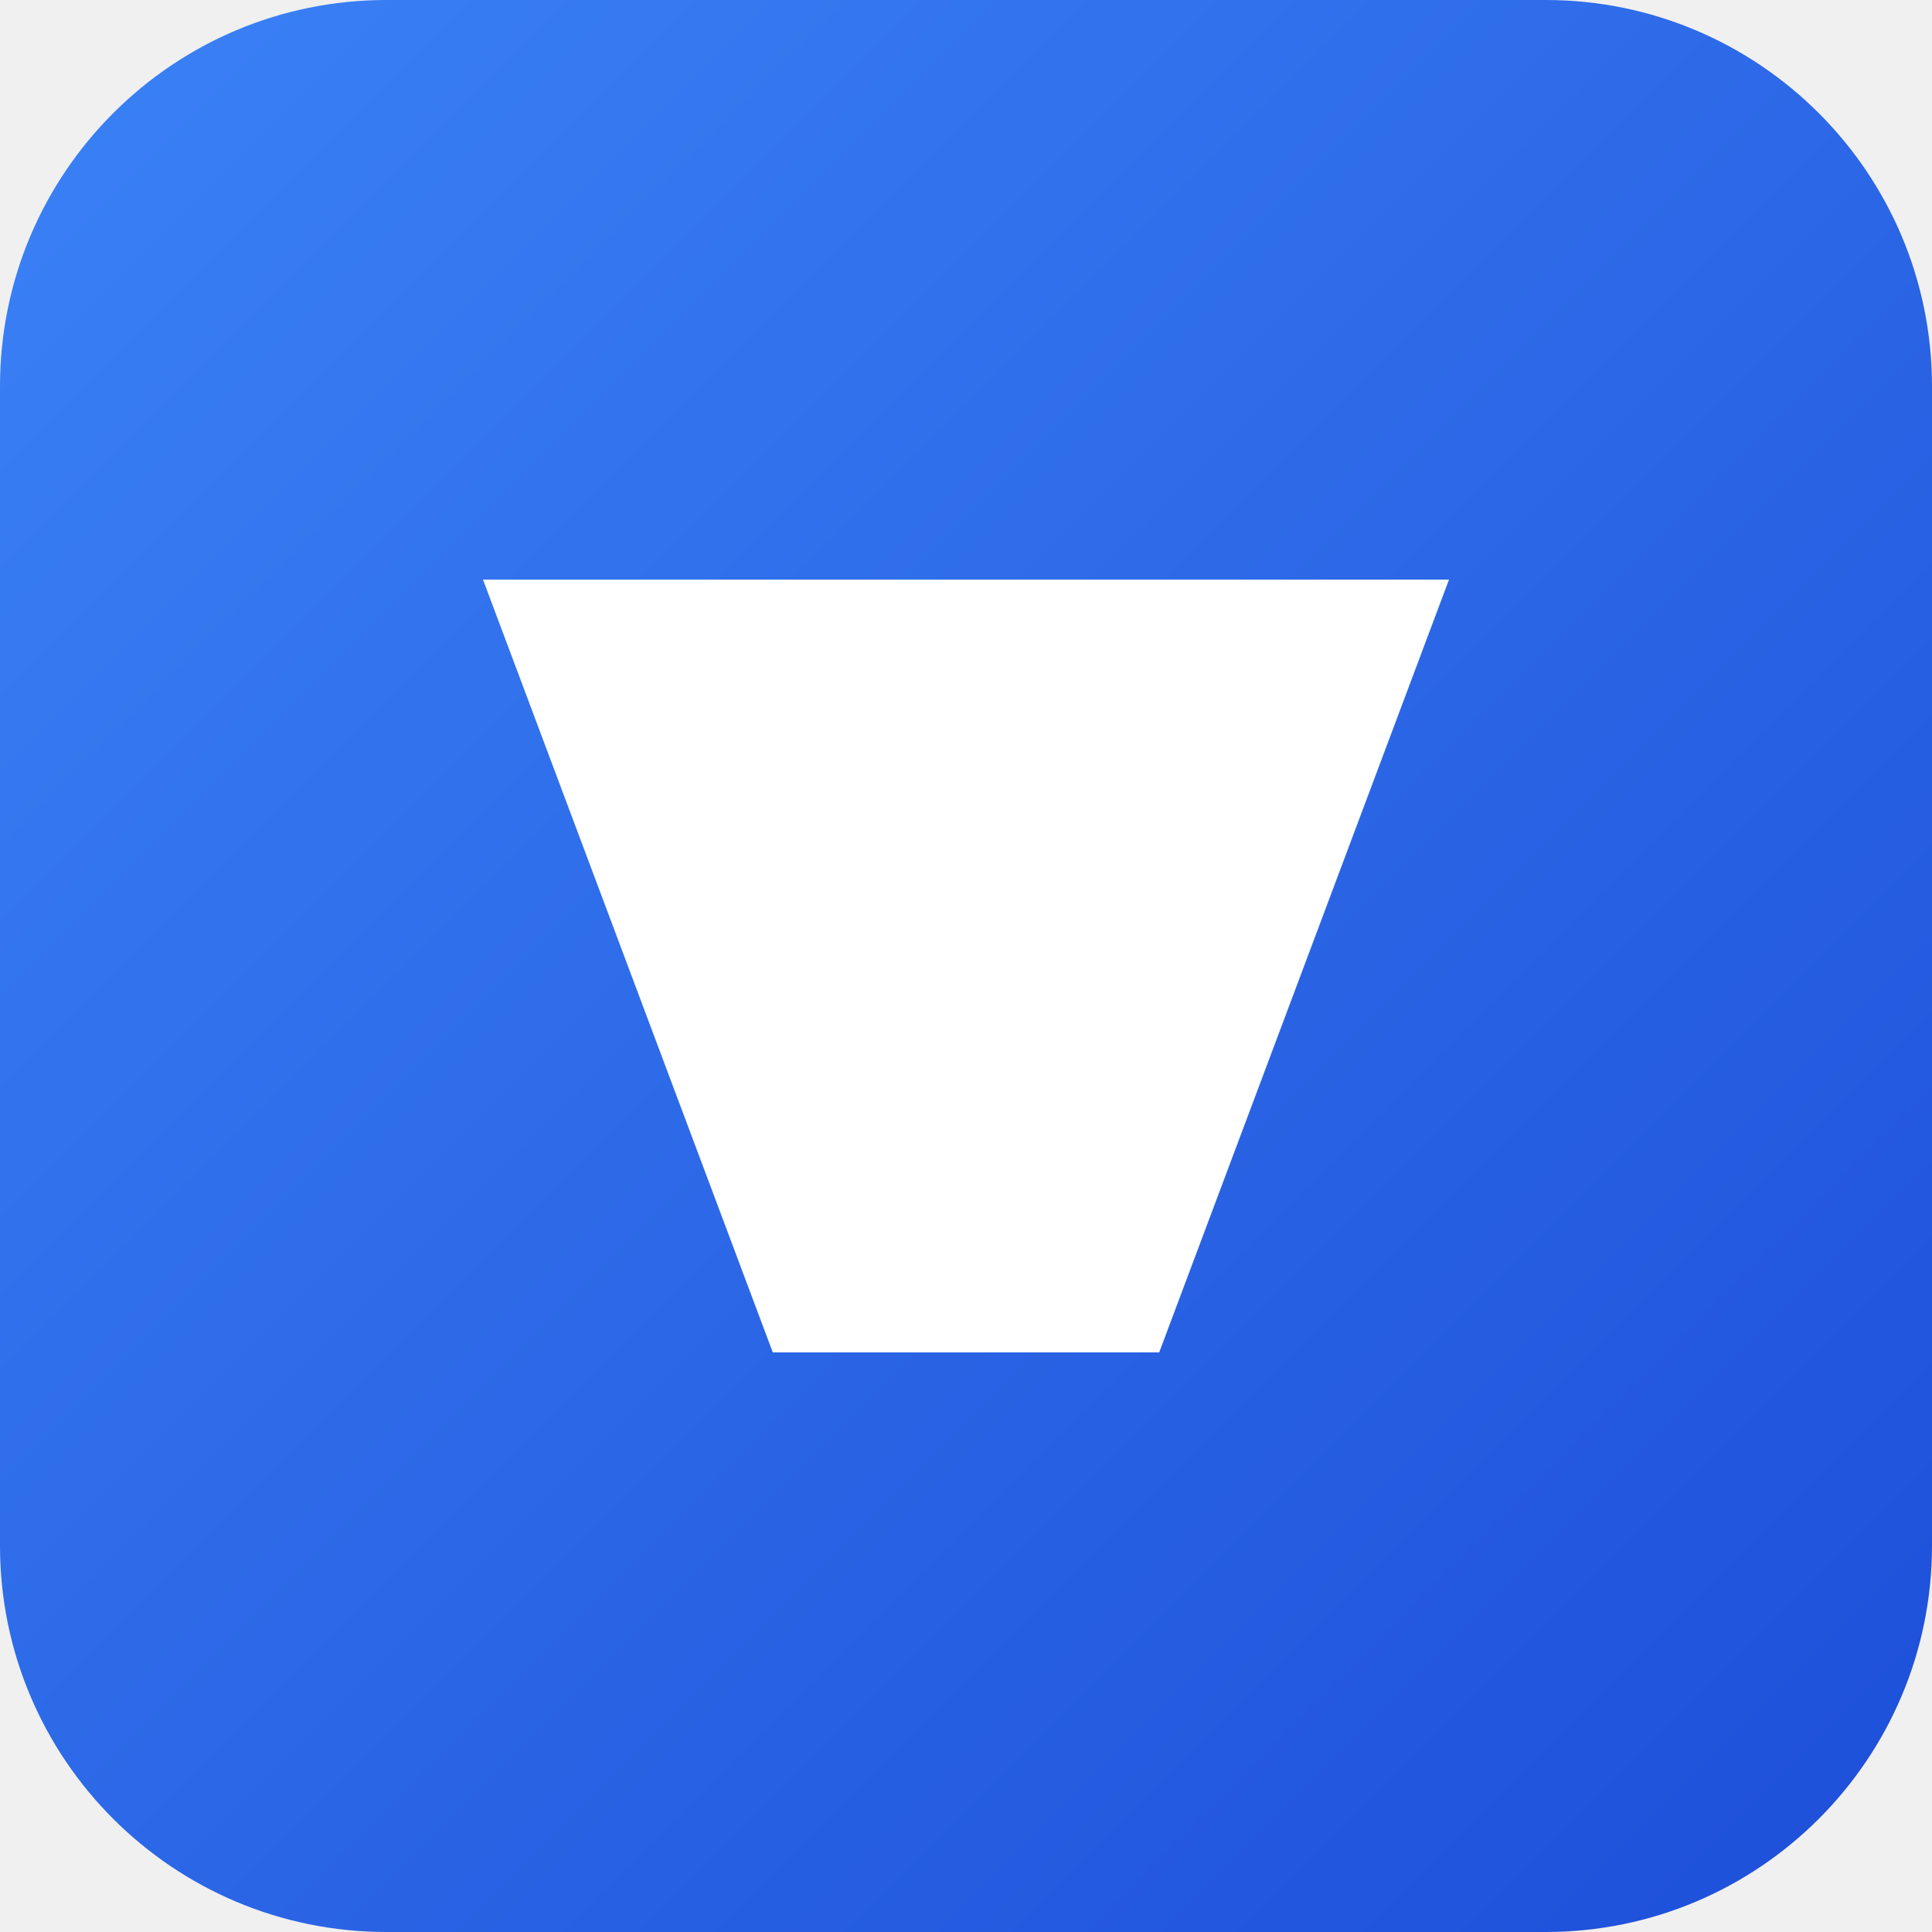
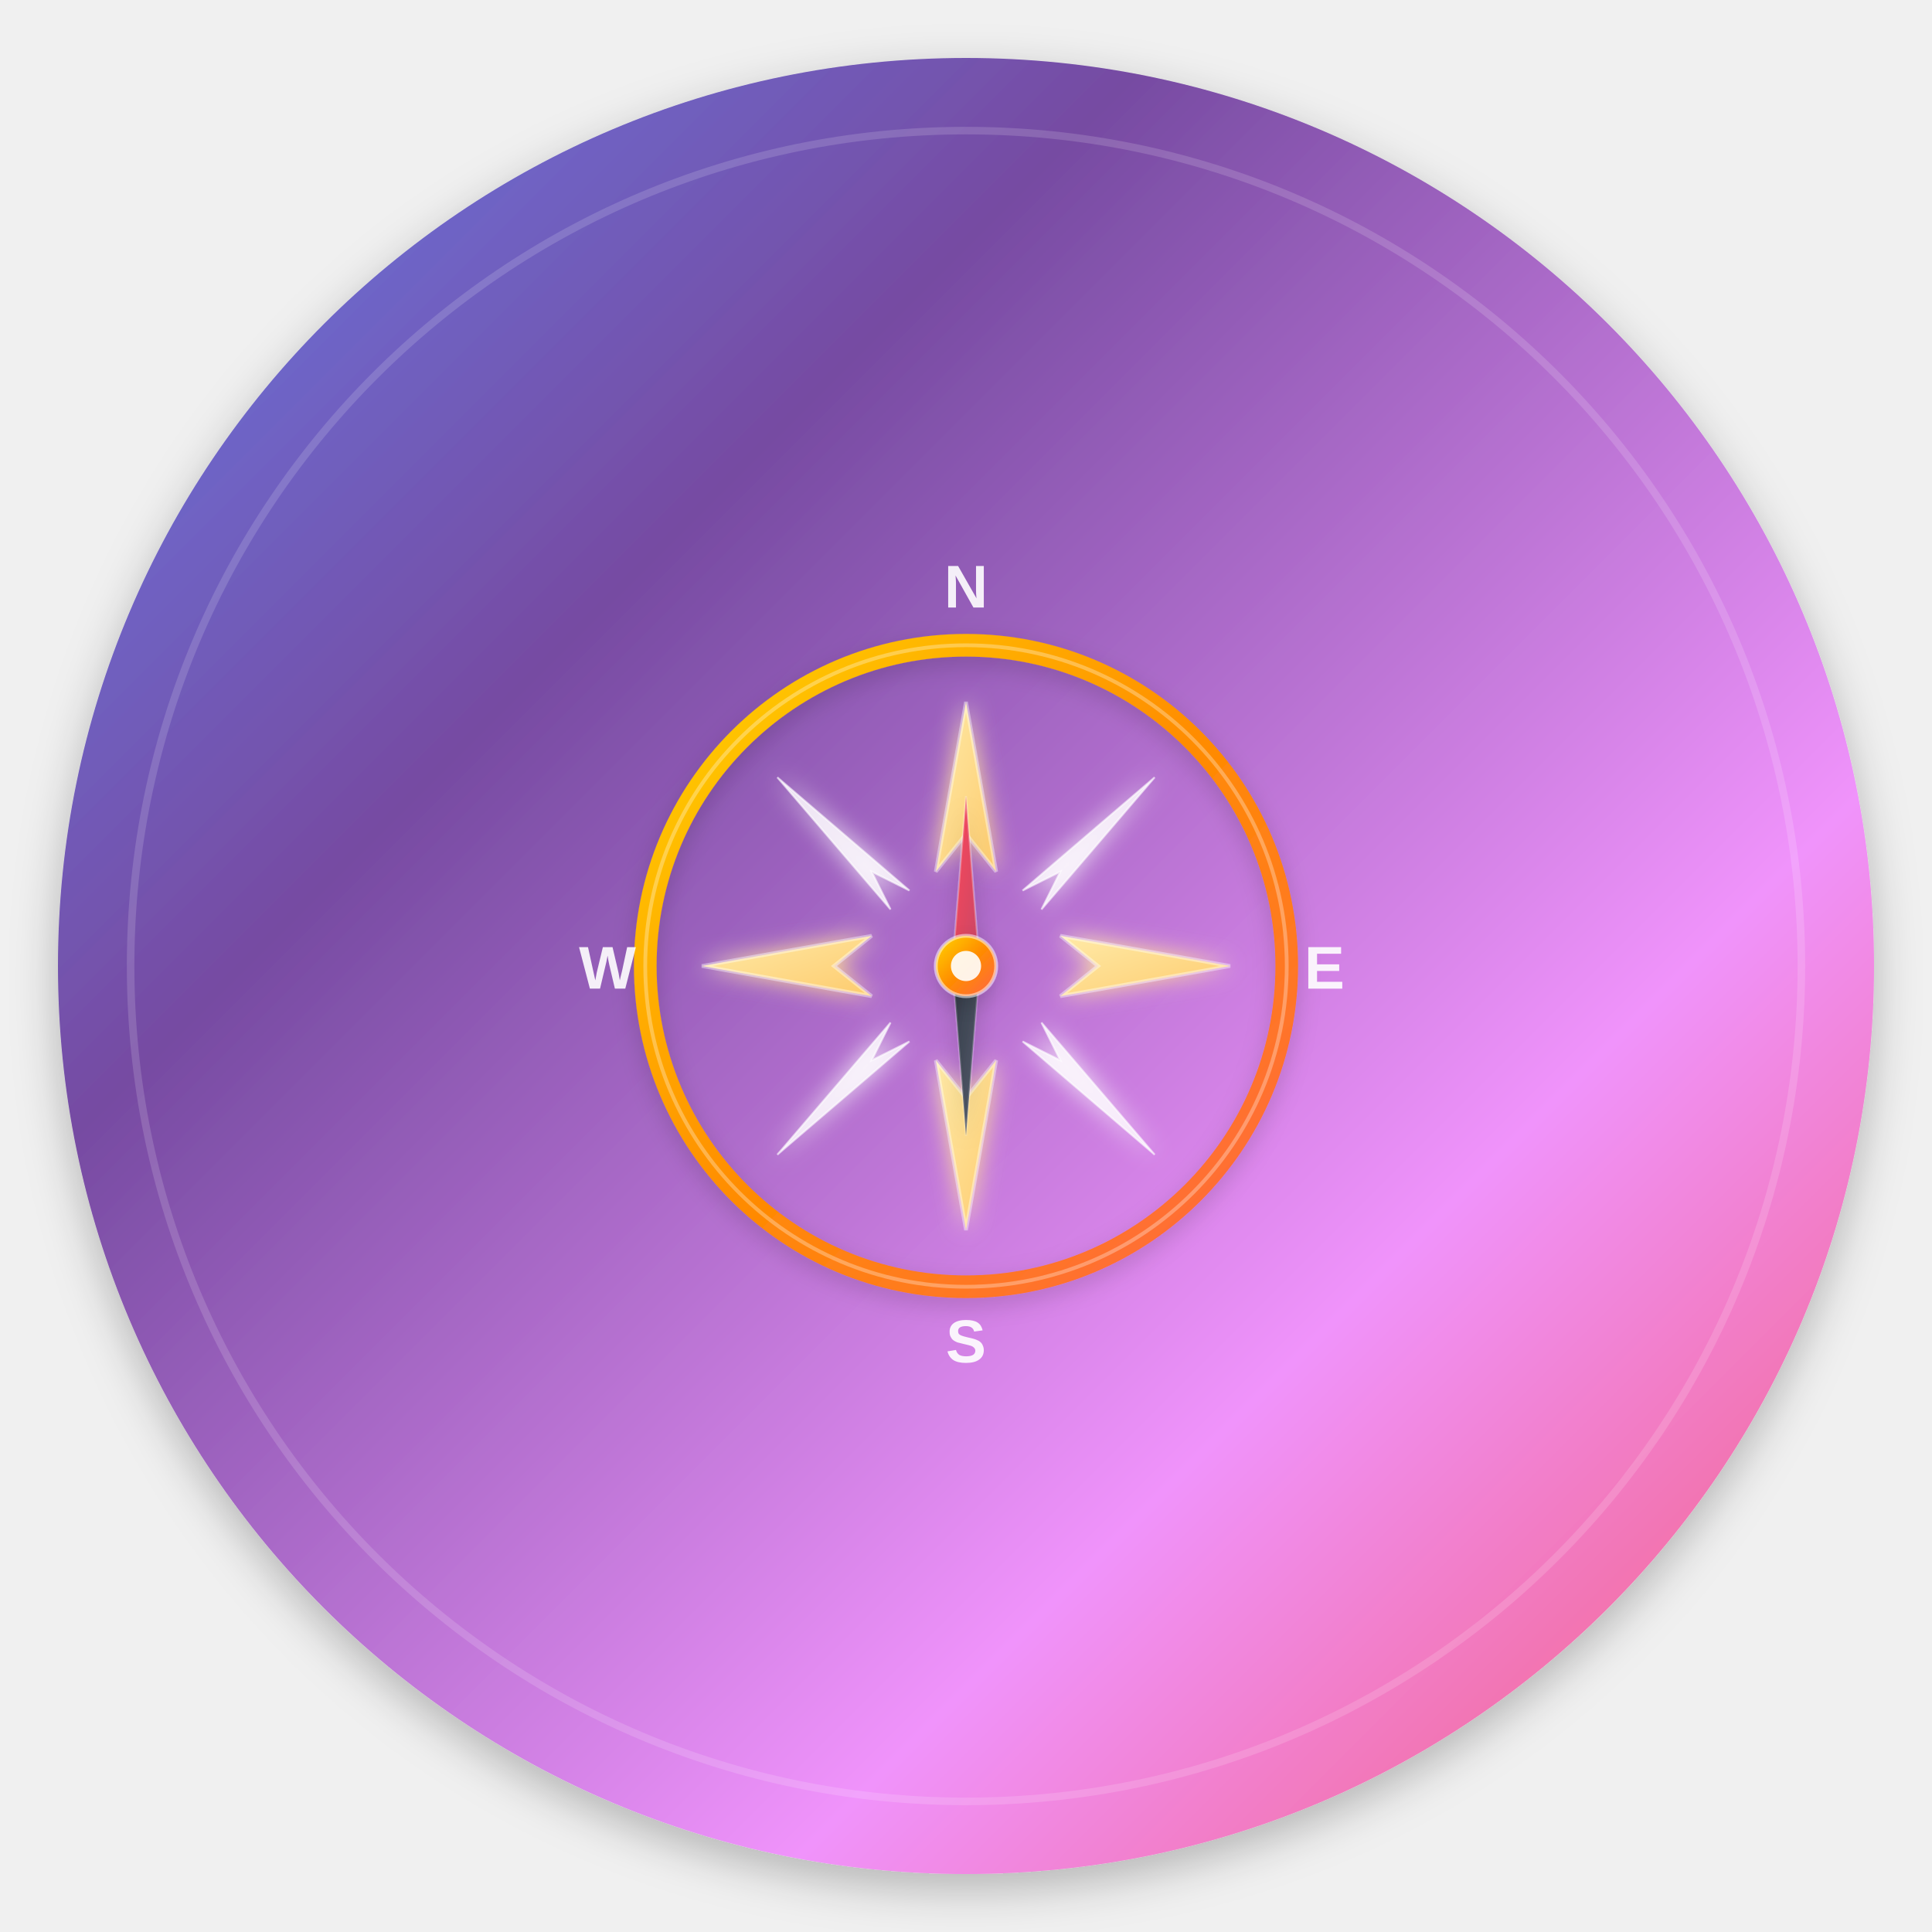
<svg xmlns="http://www.w3.org/2000/svg" width="128" height="128" viewBox="0 0 128 128">
  <defs>
-     <linearGradient id="grad" x1="0%" y1="0%" x2="100%" y2="100%">
-       <stop offset="0%" style="stop-color:#3b82f6;stop-opacity:1" />
-       <stop offset="100%" style="stop-color:#1d4ed8;stop-opacity:1" />
+     <linearGradient id="bgGradient128" x1="0%" y1="0%" x2="100%" y2="100%">
+       <stop offset="0%" style="stop-color:#667eea;stop-opacity:1" />
+       <stop offset="30%" style="stop-color:#764ba2;stop-opacity:1" />
+       <stop offset="70%" style="stop-color:#f093fb;stop-opacity:1" />
+       <stop offset="100%" style="stop-color:#f5576c;stop-opacity:1" />
    </linearGradient>
+     <linearGradient id="ringGradient128" x1="0%" y1="0%" x2="100%" y2="100%">
+       <stop offset="0%" style="stop-color:#ffd700;stop-opacity:1" />
+       <stop offset="50%" style="stop-color:#ff8c00;stop-opacity:1" />
+       <stop offset="100%" style="stop-color:#ff6347;stop-opacity:1" />
+     </linearGradient>
+     <linearGradient id="needleNorth128" x1="0%" y1="0%" x2="100%" y2="100%">
+       <stop offset="0%" style="stop-color:#ff4757;stop-opacity:1" />
+       <stop offset="100%" style="stop-color:#c44569;stop-opacity:1" />
+     </linearGradient>
+     <linearGradient id="needleSouth128" x1="0%" y1="0%" x2="100%" y2="100%">
+       <stop offset="0%" style="stop-color:#2f3542;stop-opacity:1" />
+       <stop offset="100%" style="stop-color:#57606f;stop-opacity:1" />
+     </linearGradient>
+     <linearGradient id="starGradient128" x1="0%" y1="0%" x2="100%" y2="100%">
+       <stop offset="0%" style="stop-color:#ffeaa7;stop-opacity:1" />
+       <stop offset="100%" style="stop-color:#fdcb6e;stop-opacity:1" />
+     </linearGradient>
+     <filter id="shadow128" x="-50%" y="-50%" width="200%" height="200%">
+       <feDropShadow dx="0" dy="1" stdDeviation="1.5" flood-color="#000" flood-opacity="0.25" />
+     </filter>
+     <filter id="innerShadow128" x="-50%" y="-50%" width="200%" height="200%">
+       <feDropShadow dx="0" dy="0.5" stdDeviation="0.75" flood-color="#000" flood-opacity="0.15" />
+     </filter>
+     <filter id="glow128" x="-50%" y="-50%" width="200%" height="200%">
+       <feGaussianBlur stdDeviation="0.75" result="coloredBlur" />
+       <feMerge>
+         <feMergeNode in="coloredBlur" />
+         <feMergeNode in="SourceGraphic" />
+       </feMerge>
+     </filter>
  </defs>
-   <rect width="128" height="128" rx="25.6" fill="url(#grad)" />
-   <path d="M32 38.4 L96 38.4 L76.8 89.6 L51.2 89.6 Z" fill="white" />
-   <circle cx="64" cy="51.2" r="10.24" fill="white" />
+   <circle cx="64" cy="64" r="60.16" fill="url(#bgGradient128)" filter="url(#shadow128)" />
+   <circle cx="64" cy="64" r="55.347" fill="none" stroke="rgba(255,255,255,0.15)" stroke-width="0.5" />
+   <circle cx="64" cy="64" r="21.25" fill="none" stroke="url(#ringGradient128)" stroke-width="1.5" filter="url(#innerShadow128)" />
+   <circle cx="64" cy="64" r="21.25" fill="none" stroke="rgba(255,255,255,0.3)" stroke-width="0.25" />
+   <g filter="url(#glow128)">
+     <g fill="url(#starGradient128)" stroke="rgba(255,255,255,0.4)" stroke-width="0.25">
+       <path d="M 64 46.5 L 62 57.75 L 64 55.25 L 66 57.75 Z" />
+       <path d="M 81.5 64 L 70.25 62 L 72.75 64 L 70.25 66 Z" />
+       <path d="M 64 81.5 L 66 70.25 L 64 72.75 L 62 70.25 Z" />
+       <path d="M 46.5 64 L 57.75 66 L 55.25 64 L 57.75 62 Z" />
+     </g>
+     <g fill="rgba(255,255,255,0.8)" stroke="rgba(255,255,255,0.6)" stroke-width="0.125">
+       <path d="M 76.5 51.5 L 69 60.25 L 70.25 57.75 L 67.75 59 Z" />
+       <path d="M 76.5 76.5 L 67.75 69 L 70.25 70.25 L 69 67.75 Z" />
+       <path d="M 51.5 76.5 L 59 67.75 L 57.75 70.25 L 60.25 69 Z" />
+       <path d="M 51.5 51.5 L 60.25 59 L 57.75 57.75 L 59 60.25 Z" />
+     </g>
+   </g>
+   <g filter="url(#innerShadow128)">
+     <path d="M 64 52.75 L 63 65.25 L 64 64 L 65 65.25 Z" fill="url(#needleNorth128)" stroke="rgba(255,255,255,0.3)" stroke-width="0.125" />
+     <path d="M 64 75.25 L 65 62.75 L 64 64 L 63 62.75 Z" fill="url(#needleSouth128)" stroke="rgba(255,255,255,0.2)" stroke-width="0.125" />
+   </g>
+   <circle cx="64" cy="64" r="2" fill="url(#ringGradient128)" stroke="rgba(255,255,255,0.5)" stroke-width="0.25" filter="url(#innerShadow128)" />
+   <circle cx="64" cy="64" r="1" fill="rgba(255,255,255,0.9)" />
+   <g fill="rgba(255,255,255,0.9)" font-family="Arial, sans-serif" font-weight="bold" text-anchor="middle" font-size="4">
+     <text x="64" y="40.25" text-anchor="middle">N</text>
+     <text x="87.75" y="65.5" text-anchor="middle">E</text>
+     <text x="64" y="90.25" text-anchor="middle">S</text>
+     <text x="40.25" y="65.5" text-anchor="middle">W</text>
+   </g>
</svg>
